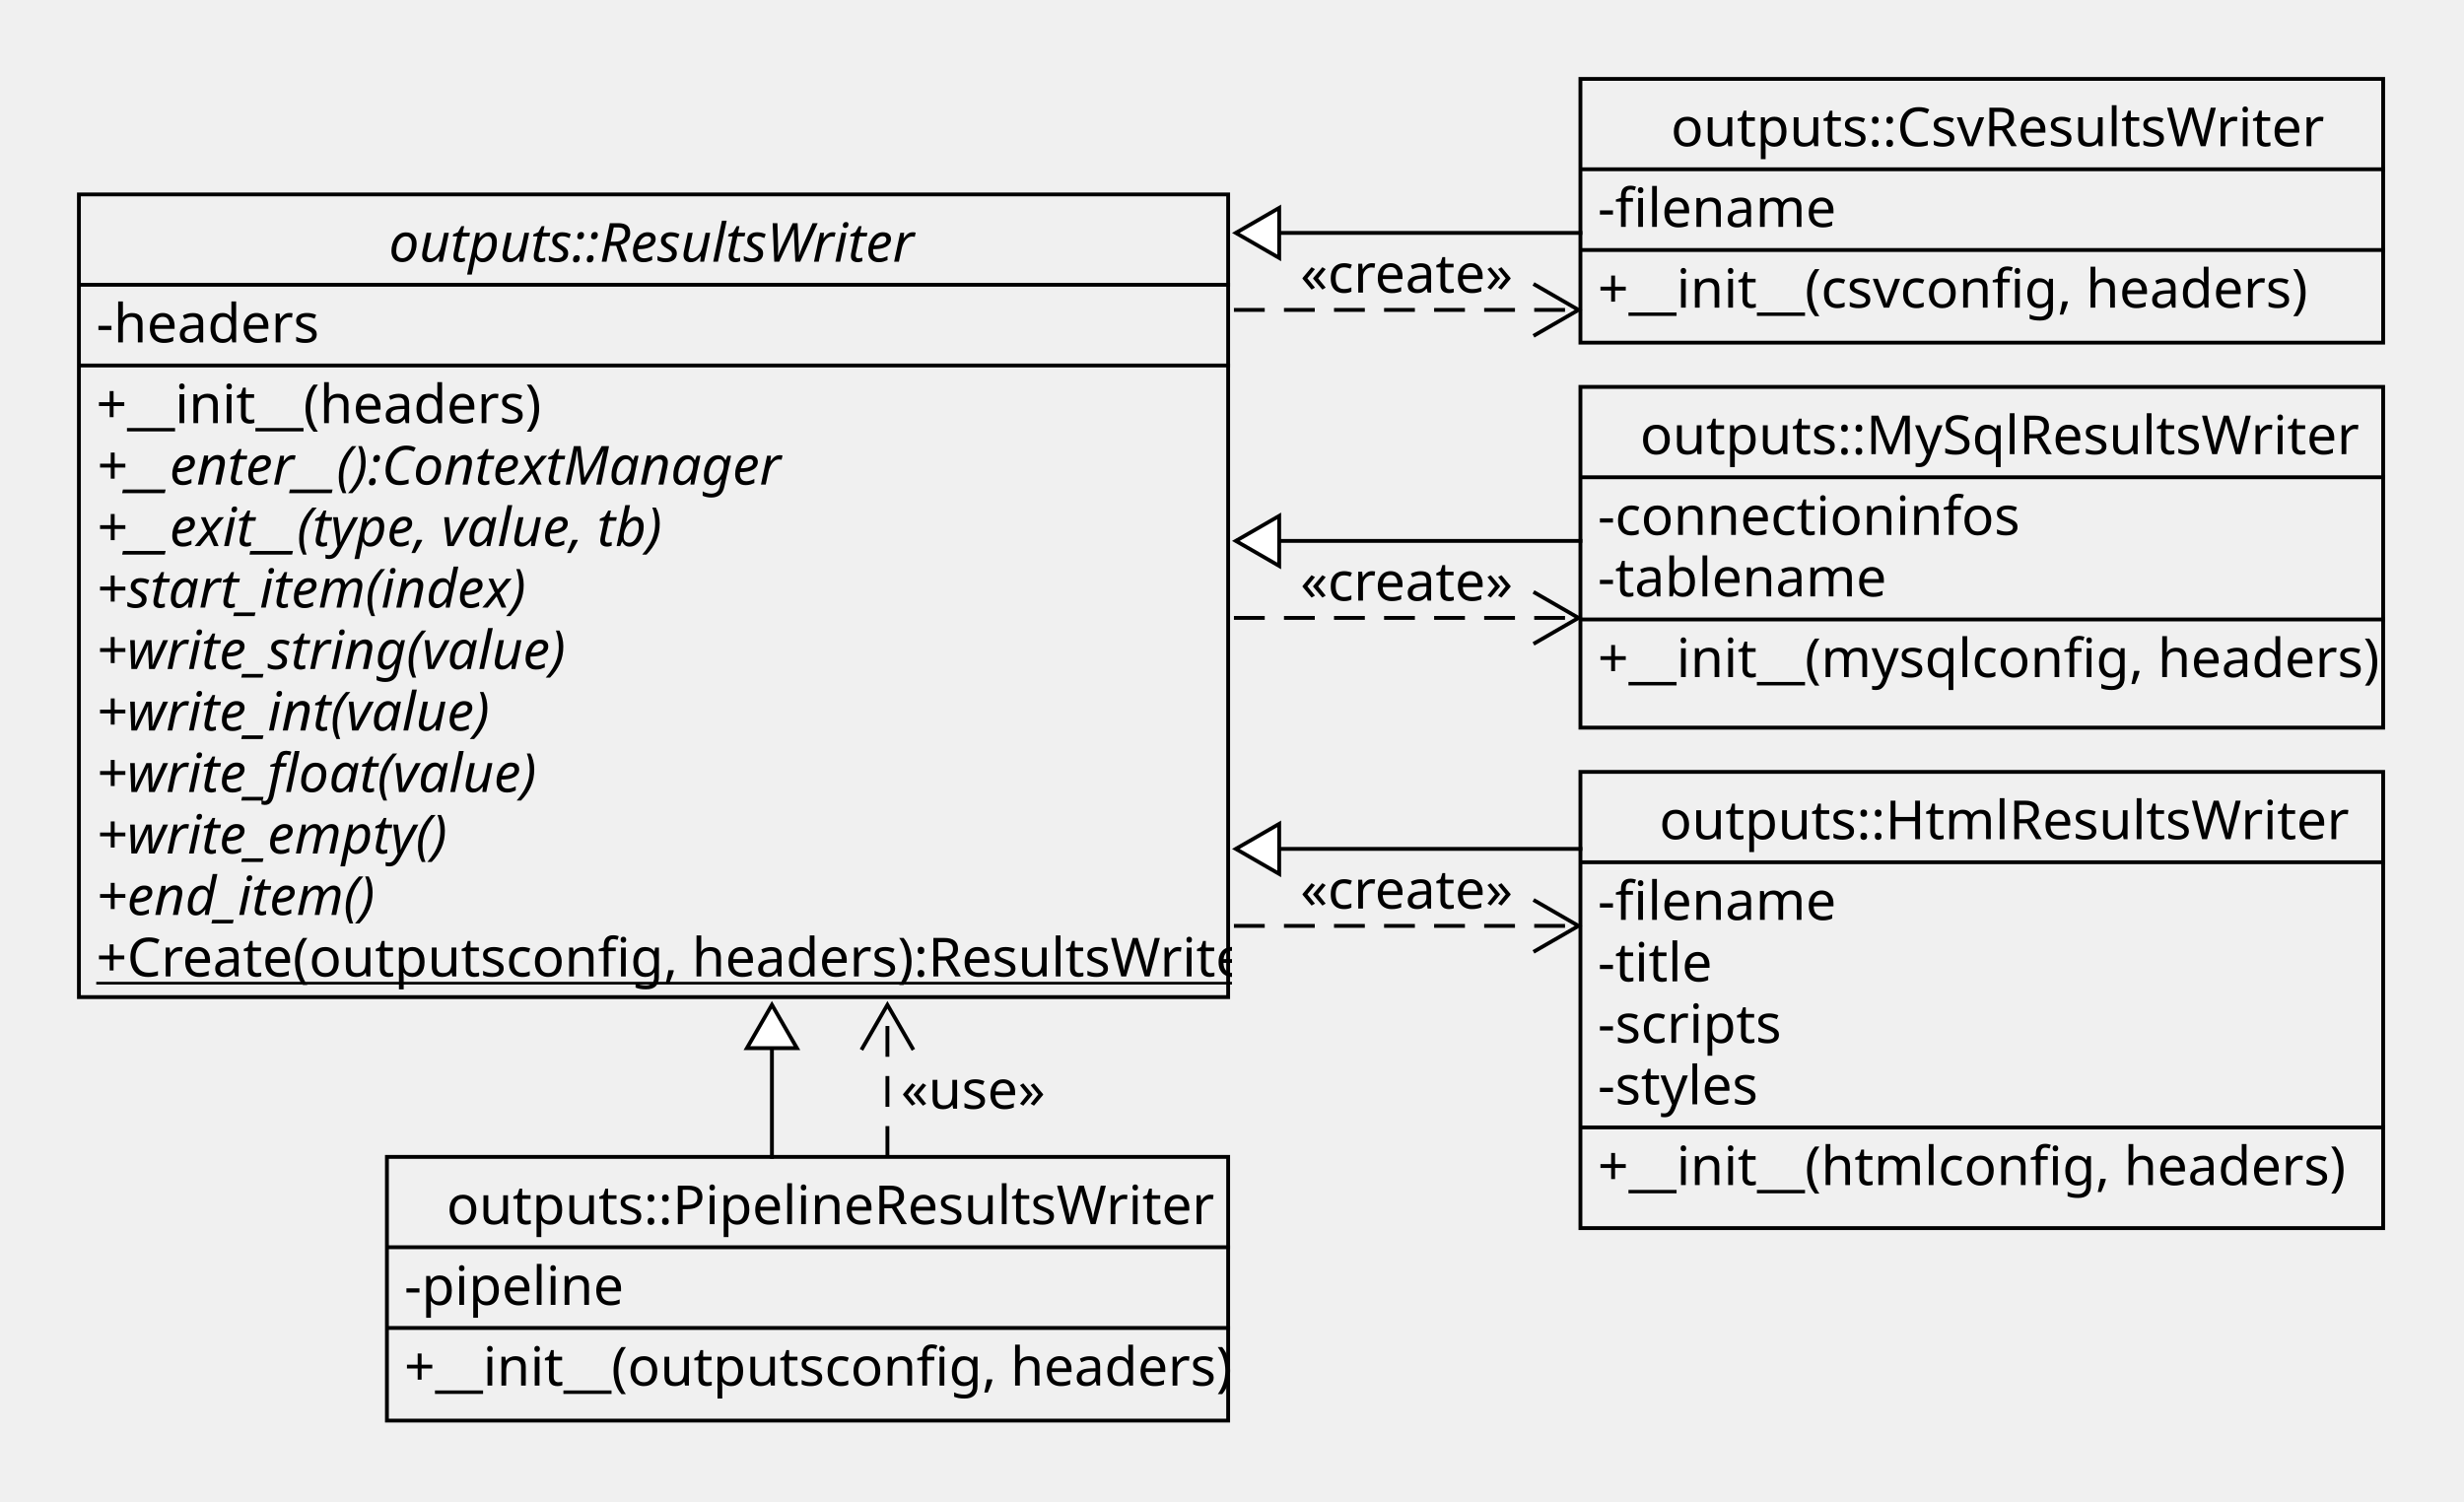
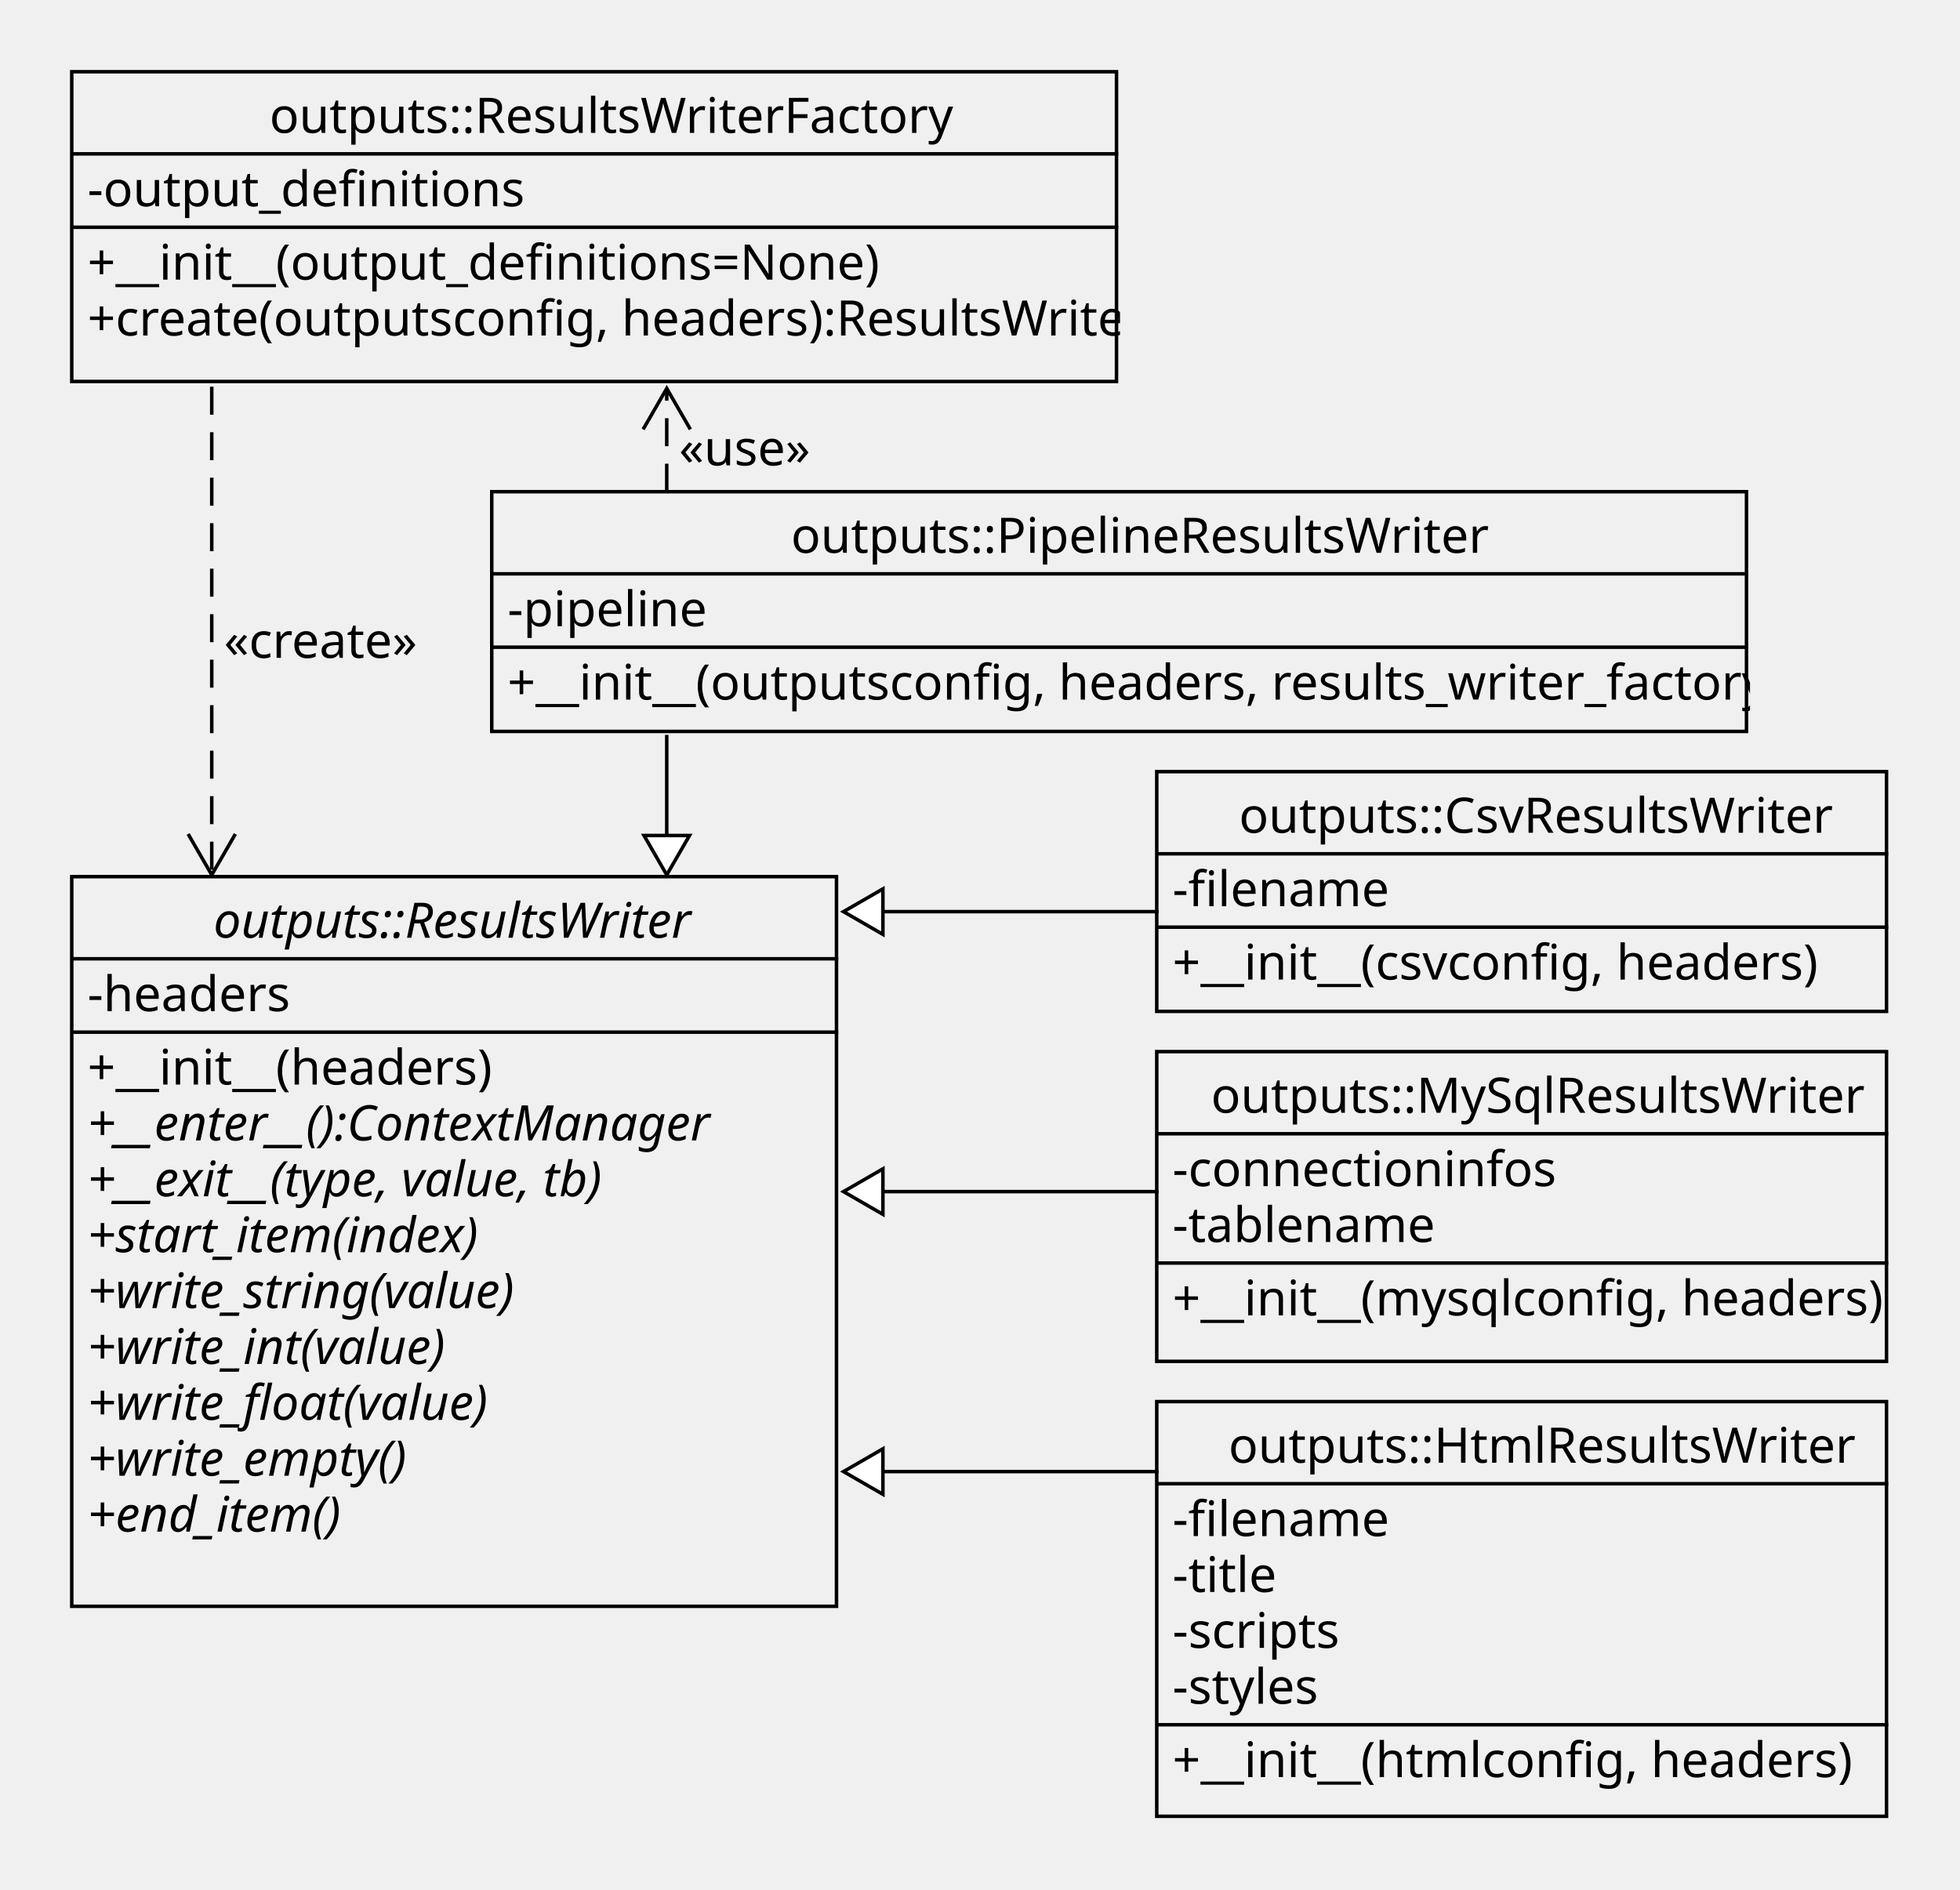
- <svg xmlns="http://www.w3.org/2000/svg" fill-opacity="1" color-rendering="auto" color-interpolation="auto" text-rendering="auto" stroke="black" stroke-linecap="square" width="640" stroke-miterlimit="10" shape-rendering="auto" stroke-opacity="1" fill="black" stroke-dasharray="none" font-weight="normal" stroke-width="1" viewBox="10 130 640 390" height="390" font-family="'Dialog'" font-style="normal" stroke-linejoin="miter" font-size="12px" stroke-dashoffset="0" image-rendering="auto">
+ <svg xmlns="http://www.w3.org/2000/svg" fill-opacity="1" color-rendering="auto" color-interpolation="auto" text-rendering="auto" stroke="black" stroke-linecap="square" width="560" stroke-miterlimit="10" shape-rendering="auto" stroke-opacity="1" fill="black" stroke-dasharray="none" font-weight="normal" stroke-width="1" viewBox="450 210 560 540" height="540" font-family="'Dialog'" font-style="normal" stroke-linejoin="miter" font-size="12px" stroke-dashoffset="0" image-rendering="auto">
  <defs id="genericDefs" />
  <g>
    <defs id="defs1">
      <clipPath clipPathUnits="userSpaceOnUse" id="clipPath1">
        <path d="M0 0 L2147483647 0 L2147483647 2147483647 L0 2147483647 L0 0 Z" />
      </clipPath>
      <clipPath clipPathUnits="userSpaceOnUse" id="clipPath2">
-         <path d="M0 0 L0 70 L220 70 L220 0 Z" />
+         <path d="M0 0 L0 90 L300 90 L300 0 Z" />
      </clipPath>
      <clipPath clipPathUnits="userSpaceOnUse" id="clipPath3">
+         <path d="M0 0 L0 70 L360 70 L360 0 Z" />
+       </clipPath>
+       <clipPath clipPathUnits="userSpaceOnUse" id="clipPath4">
        <path d="M0 0 L0 120 L210 120 L210 0 Z" />
      </clipPath>
-       <clipPath clipPathUnits="userSpaceOnUse" id="clipPath4">
+       <clipPath clipPathUnits="userSpaceOnUse" id="clipPath5">
        <path d="M0 0 L0 90 L210 90 L210 0 Z" />
      </clipPath>
-       <clipPath clipPathUnits="userSpaceOnUse" id="clipPath5">
+       <clipPath clipPathUnits="userSpaceOnUse" id="clipPath6">
        <path d="M0 0 L0 70 L210 70 L210 0 Z" />
      </clipPath>
-       <clipPath clipPathUnits="userSpaceOnUse" id="clipPath6">
-         <path d="M0 0 L0 210 L300 210 L300 0 Z" />
-       </clipPath>
      <clipPath clipPathUnits="userSpaceOnUse" id="clipPath7">
-         <path d="M0 0 L0 70 L70 70 L70 0 Z" />
+         <path d="M0 0 L0 210 L220 210 L220 0 Z" />
      </clipPath>
      <clipPath clipPathUnits="userSpaceOnUse" id="clipPath8">
-         <path d="M0 0 L0 40 L120 40 L120 0 Z" />
+         <path d="M0 0 L0 60 L70 60 L70 0 Z" />
      </clipPath>
      <clipPath clipPathUnits="userSpaceOnUse" id="clipPath9">
+         <path d="M0 0 L0 170 L80 170 L80 0 Z" />
+       </clipPath>
+       <clipPath clipPathUnits="userSpaceOnUse" id="clipPath10">
        <path d="M0 0 L0 70 L30 70 L30 0 Z" />
      </clipPath>
-       <clipPath clipPathUnits="userSpaceOnUse" id="clipPath10">
+       <clipPath clipPathUnits="userSpaceOnUse" id="clipPath11">
        <path d="M0 0 L0 30 L120 30 L120 0 Z" />
      </clipPath>
    </defs>
-     <g fill="rgb(255,255,255)" fill-opacity="0" transform="translate(110,430)" stroke-opacity="0" stroke="rgb(255,255,255)">
-       <rect x="0.5" width="218.5" height="68.5" y="0.5" clip-path="url(#clipPath2)" stroke="none" />
+     <g fill="rgb(255,255,255)" fill-opacity="0" transform="translate(470,230)" stroke-opacity="0" stroke="rgb(255,255,255)">
+       <rect x="0.5" width="298.5" height="88.5" y="0.5" clip-path="url(#clipPath2)" stroke="none" />
    </g>
-     <g transform="translate(110,430)">
-       <rect fill="none" x="0.5" width="218.5" height="68.5" y="0.5" clip-path="url(#clipPath2)" />
-       <text x="16" font-size="14px" y="17.969" clip-path="url(#clipPath2)" font-family="sans-serif" stroke="none" xml:space="preserve">outputs::PipelineResultsWriter</text>
-       <path fill="none" d="M1 23.969 L219 23.969" clip-path="url(#clipPath2)" />
-       <text x="5" font-size="14px" y="38.938" clip-path="url(#clipPath2)" font-family="sans-serif" stroke="none" xml:space="preserve">-pipeline</text>
-       <path fill="none" d="M1 44.938 L219 44.938" clip-path="url(#clipPath2)" />
-       <text x="5" font-size="14px" y="59.906" clip-path="url(#clipPath2)" font-family="sans-serif" stroke="none" xml:space="preserve">+__init__(outputsconfig, headers)</text>
+     <g transform="translate(470,230)">
+       <rect fill="none" x="0.5" width="298.5" height="88.5" y="0.5" clip-path="url(#clipPath2)" />
+       <text x="57" font-size="14px" y="17.969" clip-path="url(#clipPath2)" font-family="sans-serif" stroke="none" xml:space="preserve">outputs::ResultsWriterFactory</text>
+       <path fill="none" d="M1 23.969 L299 23.969" clip-path="url(#clipPath2)" />
+       <text x="5" font-size="14px" y="38.938" clip-path="url(#clipPath2)" font-family="sans-serif" stroke="none" xml:space="preserve">-output_definitions</text>
+       <path fill="none" d="M1 44.938 L299 44.938" clip-path="url(#clipPath2)" />
+       <text x="5" font-size="14px" y="59.906" clip-path="url(#clipPath2)" font-family="sans-serif" stroke="none" xml:space="preserve">+__init__(output_definitions=None)</text>
+       <text x="5" font-size="14px" y="75.875" clip-path="url(#clipPath2)" font-family="sans-serif" stroke="none" xml:space="preserve">+create(outputsconfig, headers):ResultsWriter</text>
    </g>
-     <g fill="rgb(255,255,255)" fill-opacity="0" transform="translate(420,330)" stroke-opacity="0" stroke="rgb(255,255,255)">
-       <rect x="0.5" width="208.5" height="118.5" y="0.5" clip-path="url(#clipPath3)" stroke="none" />
+     <g fill="rgb(255,255,255)" fill-opacity="0" transform="translate(590,350)" stroke-opacity="0" stroke="rgb(255,255,255)">
+       <rect x="0.5" width="358.5" height="68.5" y="0.5" clip-path="url(#clipPath3)" stroke="none" />
    </g>
-     <g transform="translate(420,330)">
-       <rect fill="none" x="0.5" width="208.5" height="118.5" y="0.5" clip-path="url(#clipPath3)" />
-       <text x="21" font-size="14px" y="17.969" clip-path="url(#clipPath3)" font-family="sans-serif" stroke="none" xml:space="preserve">outputs::HtmlResultsWriter</text>
-       <path fill="none" d="M1 23.969 L209 23.969" clip-path="url(#clipPath3)" />
-       <text x="5" font-size="14px" y="38.938" clip-path="url(#clipPath3)" font-family="sans-serif" stroke="none" xml:space="preserve">-filename</text>
-       <text x="5" font-size="14px" y="54.906" clip-path="url(#clipPath3)" font-family="sans-serif" stroke="none" xml:space="preserve">-title</text>
-       <text x="5" font-size="14px" y="70.875" clip-path="url(#clipPath3)" font-family="sans-serif" stroke="none" xml:space="preserve">-scripts</text>
-       <text x="5" font-size="14px" y="86.844" clip-path="url(#clipPath3)" font-family="sans-serif" stroke="none" xml:space="preserve">-styles</text>
-       <path fill="none" d="M1 92.844 L209 92.844" clip-path="url(#clipPath3)" />
-       <text x="5" font-size="14px" y="107.812" clip-path="url(#clipPath3)" font-family="sans-serif" stroke="none" xml:space="preserve">+__init__(htmlconfig, headers)</text>
+     <g transform="translate(590,350)">
+       <rect fill="none" x="0.5" width="358.5" height="68.5" y="0.5" clip-path="url(#clipPath3)" />
+       <text x="86" font-size="14px" y="17.969" clip-path="url(#clipPath3)" font-family="sans-serif" stroke="none" xml:space="preserve">outputs::PipelineResultsWriter</text>
+       <path fill="none" d="M1 23.969 L359 23.969" clip-path="url(#clipPath3)" />
+       <text x="5" font-size="14px" y="38.938" clip-path="url(#clipPath3)" font-family="sans-serif" stroke="none" xml:space="preserve">-pipeline</text>
+       <path fill="none" d="M1 44.938 L359 44.938" clip-path="url(#clipPath3)" />
+       <text x="5" font-size="14px" y="59.906" clip-path="url(#clipPath3)" font-family="sans-serif" stroke="none" xml:space="preserve">+__init__(outputsconfig, headers, results_writer_factory)</text>
    </g>
-     <g fill="rgb(255,255,255)" fill-opacity="0" transform="translate(420,230)" stroke-opacity="0" stroke="rgb(255,255,255)">
-       <rect x="0.5" width="208.5" height="88.5" y="0.5" clip-path="url(#clipPath4)" stroke="none" />
+     <g fill="rgb(255,255,255)" fill-opacity="0" transform="translate(780,610)" stroke-opacity="0" stroke="rgb(255,255,255)">
+       <rect x="0.5" width="208.5" height="118.5" y="0.5" clip-path="url(#clipPath4)" stroke="none" />
    </g>
-     <g transform="translate(420,230)">
-       <rect fill="none" x="0.5" width="208.5" height="88.5" y="0.5" clip-path="url(#clipPath4)" />
-       <text x="16" font-size="14px" y="17.969" clip-path="url(#clipPath4)" font-family="sans-serif" stroke="none" xml:space="preserve">outputs::MySqlResultsWriter</text>
+     <g transform="translate(780,610)">
+       <rect fill="none" x="0.5" width="208.5" height="118.5" y="0.5" clip-path="url(#clipPath4)" />
+       <text x="21" font-size="14px" y="17.969" clip-path="url(#clipPath4)" font-family="sans-serif" stroke="none" xml:space="preserve">outputs::HtmlResultsWriter</text>
      <path fill="none" d="M1 23.969 L209 23.969" clip-path="url(#clipPath4)" />
-       <text x="5" font-size="14px" y="38.938" clip-path="url(#clipPath4)" font-family="sans-serif" stroke="none" xml:space="preserve">-connectioninfos</text>
-       <text x="5" font-size="14px" y="54.906" clip-path="url(#clipPath4)" font-family="sans-serif" stroke="none" xml:space="preserve">-tablename</text>
-       <path fill="none" d="M1 60.906 L209 60.906" clip-path="url(#clipPath4)" />
-       <text x="5" font-size="14px" y="75.875" clip-path="url(#clipPath4)" font-family="sans-serif" stroke="none" xml:space="preserve">+__init__(mysqlconfig, headers)</text>
+       <text x="5" font-size="14px" y="38.938" clip-path="url(#clipPath4)" font-family="sans-serif" stroke="none" xml:space="preserve">-filename</text>
+       <text x="5" font-size="14px" y="54.906" clip-path="url(#clipPath4)" font-family="sans-serif" stroke="none" xml:space="preserve">-title</text>
+       <text x="5" font-size="14px" y="70.875" clip-path="url(#clipPath4)" font-family="sans-serif" stroke="none" xml:space="preserve">-scripts</text>
+       <text x="5" font-size="14px" y="86.844" clip-path="url(#clipPath4)" font-family="sans-serif" stroke="none" xml:space="preserve">-styles</text>
+       <path fill="none" d="M1 92.844 L209 92.844" clip-path="url(#clipPath4)" />
+       <text x="5" font-size="14px" y="107.812" clip-path="url(#clipPath4)" font-family="sans-serif" stroke="none" xml:space="preserve">+__init__(htmlconfig, headers)</text>
    </g>
-     <g fill="rgb(255,255,255)" fill-opacity="0" transform="translate(420,150)" stroke-opacity="0" stroke="rgb(255,255,255)">
-       <rect x="0.5" width="208.5" height="68.5" y="0.5" clip-path="url(#clipPath5)" stroke="none" />
+     <g fill="rgb(255,255,255)" fill-opacity="0" transform="translate(780,510)" stroke-opacity="0" stroke="rgb(255,255,255)">
+       <rect x="0.5" width="208.5" height="88.5" y="0.5" clip-path="url(#clipPath5)" stroke="none" />
    </g>
-     <g transform="translate(420,150)">
-       <rect fill="none" x="0.5" width="208.5" height="68.5" y="0.5" clip-path="url(#clipPath5)" />
-       <text x="24" font-size="14px" y="17.969" clip-path="url(#clipPath5)" font-family="sans-serif" stroke="none" xml:space="preserve">outputs::CsvResultsWriter</text>
+     <g transform="translate(780,510)">
+       <rect fill="none" x="0.5" width="208.5" height="88.5" y="0.5" clip-path="url(#clipPath5)" />
+       <text x="16" font-size="14px" y="17.969" clip-path="url(#clipPath5)" font-family="sans-serif" stroke="none" xml:space="preserve">outputs::MySqlResultsWriter</text>
      <path fill="none" d="M1 23.969 L209 23.969" clip-path="url(#clipPath5)" />
-       <text x="5" font-size="14px" y="38.938" clip-path="url(#clipPath5)" font-family="sans-serif" stroke="none" xml:space="preserve">-filename</text>
-       <path fill="none" d="M1 44.938 L209 44.938" clip-path="url(#clipPath5)" />
-       <text x="5" font-size="14px" y="59.906" clip-path="url(#clipPath5)" font-family="sans-serif" stroke="none" xml:space="preserve">+__init__(csvconfig, headers)</text>
+       <text x="5" font-size="14px" y="38.938" clip-path="url(#clipPath5)" font-family="sans-serif" stroke="none" xml:space="preserve">-connectioninfos</text>
+       <text x="5" font-size="14px" y="54.906" clip-path="url(#clipPath5)" font-family="sans-serif" stroke="none" xml:space="preserve">-tablename</text>
+       <path fill="none" d="M1 60.906 L209 60.906" clip-path="url(#clipPath5)" />
+       <text x="5" font-size="14px" y="75.875" clip-path="url(#clipPath5)" font-family="sans-serif" stroke="none" xml:space="preserve">+__init__(mysqlconfig, headers)</text>
    </g>
-     <g fill="rgb(255,255,255)" fill-opacity="0" transform="translate(30,180)" stroke-opacity="0" stroke="rgb(255,255,255)">
-       <rect x="0.5" width="298.5" height="208.5" y="0.5" clip-path="url(#clipPath6)" stroke="none" />
+     <g fill="rgb(255,255,255)" fill-opacity="0" transform="translate(780,430)" stroke-opacity="0" stroke="rgb(255,255,255)">
+       <rect x="0.5" width="208.5" height="68.5" y="0.5" clip-path="url(#clipPath6)" stroke="none" />
    </g>
-     <g transform="translate(30,180)">
-       <rect fill="none" x="0.5" width="298.5" height="208.5" y="0.5" clip-path="url(#clipPath6)" />
-       <text x="81" font-size="14px" y="17.969" clip-path="url(#clipPath6)" font-family="sans-serif" font-style="italic" stroke="none" xml:space="preserve">outputs::ResultsWriter</text>
-       <path fill="none" d="M1 23.969 L299 23.969" clip-path="url(#clipPath6)" />
-       <text x="5" font-size="14px" y="38.938" clip-path="url(#clipPath6)" font-family="sans-serif" stroke="none" xml:space="preserve">-headers</text>
-       <path fill="none" d="M1 44.938 L299 44.938" clip-path="url(#clipPath6)" />
-       <text x="5" font-size="14px" y="59.906" clip-path="url(#clipPath6)" font-family="sans-serif" stroke="none" xml:space="preserve">+__init__(headers)</text>
-       <text x="5" font-size="14px" y="75.875" clip-path="url(#clipPath6)" font-family="sans-serif" font-style="italic" stroke="none" xml:space="preserve">+__enter__():ContextManager</text>
-       <text x="5" font-size="14px" y="91.844" clip-path="url(#clipPath6)" font-family="sans-serif" font-style="italic" stroke="none" xml:space="preserve">+__exit__(type, value, tb)</text>
-       <text x="5" font-size="14px" y="107.812" clip-path="url(#clipPath6)" font-family="sans-serif" font-style="italic" stroke="none" xml:space="preserve">+start_item(index)</text>
-       <text x="5" font-size="14px" y="123.781" clip-path="url(#clipPath6)" font-family="sans-serif" font-style="italic" stroke="none" xml:space="preserve">+write_string(value)</text>
-       <text x="5" font-size="14px" y="139.75" clip-path="url(#clipPath6)" font-family="sans-serif" font-style="italic" stroke="none" xml:space="preserve">+write_int(value)</text>
-       <text x="5" font-size="14px" y="155.719" clip-path="url(#clipPath6)" font-family="sans-serif" font-style="italic" stroke="none" xml:space="preserve">+write_float(value)</text>
-       <text x="5" font-size="14px" y="171.688" clip-path="url(#clipPath6)" font-family="sans-serif" font-style="italic" stroke="none" xml:space="preserve">+write_empty()</text>
-       <text x="5" font-size="14px" y="187.656" clip-path="url(#clipPath6)" font-family="sans-serif" font-style="italic" stroke="none" xml:space="preserve">+end_item()</text>
-       <text x="5" font-size="14px" y="203.625" text-decoration="underline" clip-path="url(#clipPath6)" font-family="sans-serif" stroke="none" xml:space="preserve">+Create(outputsconfig, headers):ResultsWriter</text>
+     <g transform="translate(780,430)">
+       <rect fill="none" x="0.5" width="208.5" height="68.5" y="0.5" clip-path="url(#clipPath6)" />
+       <text x="24" font-size="14px" y="17.969" clip-path="url(#clipPath6)" font-family="sans-serif" stroke="none" xml:space="preserve">outputs::CsvResultsWriter</text>
+       <path fill="none" d="M1 23.969 L209 23.969" clip-path="url(#clipPath6)" />
+       <text x="5" font-size="14px" y="38.938" clip-path="url(#clipPath6)" font-family="sans-serif" stroke="none" xml:space="preserve">-filename</text>
+       <path fill="none" d="M1 44.938 L209 44.938" clip-path="url(#clipPath6)" />
+       <text x="5" font-size="14px" y="59.906" clip-path="url(#clipPath6)" font-family="sans-serif" stroke="none" xml:space="preserve">+__init__(csvconfig, headers)</text>
    </g>
-     <g stroke-dasharray="8,5" stroke-miterlimit="5" transform="translate(230,380)" stroke-linecap="butt">
-       <path fill="none" d="M10.5 50.5 L10.5 11.5" clip-path="url(#clipPath7)" />
-       <path fill="none" stroke-miterlimit="10" stroke-dasharray="none" d="M17 22.258 L10.5 11 L4 22.258" clip-path="url(#clipPath7)" stroke-linecap="square" />
+     <g fill="rgb(255,255,255)" fill-opacity="0" transform="translate(470,460)" stroke-opacity="0" stroke="rgb(255,255,255)">
+       <rect x="0.5" width="218.5" height="208.5" y="0.5" clip-path="url(#clipPath7)" stroke="none" />
    </g>
-     <g font-family="sans-serif" font-size="14px" transform="translate(230,380)">
-       <text x="14" xml:space="preserve" y="37.984" clip-path="url(#clipPath7)" stroke="none">«use»</text>
+     <g transform="translate(470,460)">
+       <rect fill="none" x="0.5" width="218.5" height="208.5" y="0.5" clip-path="url(#clipPath7)" />
+       <text x="41" font-size="14px" y="17.969" clip-path="url(#clipPath7)" font-family="sans-serif" font-style="italic" stroke="none" xml:space="preserve">outputs::ResultsWriter</text>
+       <path fill="none" d="M1 23.969 L219 23.969" clip-path="url(#clipPath7)" />
+       <text x="5" font-size="14px" y="38.938" clip-path="url(#clipPath7)" font-family="sans-serif" stroke="none" xml:space="preserve">-headers</text>
+       <path fill="none" d="M1 44.938 L219 44.938" clip-path="url(#clipPath7)" />
+       <text x="5" font-size="14px" y="59.906" clip-path="url(#clipPath7)" font-family="sans-serif" stroke="none" xml:space="preserve">+__init__(headers)</text>
+       <text x="5" font-size="14px" y="75.875" clip-path="url(#clipPath7)" font-family="sans-serif" font-style="italic" stroke="none" xml:space="preserve">+__enter__():ContextManager</text>
+       <text x="5" font-size="14px" y="91.844" clip-path="url(#clipPath7)" font-family="sans-serif" font-style="italic" stroke="none" xml:space="preserve">+__exit__(type, value, tb)</text>
+       <text x="5" font-size="14px" y="107.812" clip-path="url(#clipPath7)" font-family="sans-serif" font-style="italic" stroke="none" xml:space="preserve">+start_item(index)</text>
+       <text x="5" font-size="14px" y="123.781" clip-path="url(#clipPath7)" font-family="sans-serif" font-style="italic" stroke="none" xml:space="preserve">+write_string(value)</text>
+       <text x="5" font-size="14px" y="139.75" clip-path="url(#clipPath7)" font-family="sans-serif" font-style="italic" stroke="none" xml:space="preserve">+write_int(value)</text>
+       <text x="5" font-size="14px" y="155.719" clip-path="url(#clipPath7)" font-family="sans-serif" font-style="italic" stroke="none" xml:space="preserve">+write_float(value)</text>
+       <text x="5" font-size="14px" y="171.688" clip-path="url(#clipPath7)" font-family="sans-serif" font-style="italic" stroke="none" xml:space="preserve">+write_empty()</text>
+       <text x="5" font-size="14px" y="187.656" clip-path="url(#clipPath7)" font-family="sans-serif" font-style="italic" stroke="none" xml:space="preserve">+end_item()</text>
    </g>
-     <g stroke-dasharray="8,5" stroke-miterlimit="5" transform="translate(320,350)" stroke-linecap="butt">
-       <path fill="none" d="M10.5 20.5 L99.5 20.5" clip-path="url(#clipPath8)" />
-       <path fill="none" stroke-miterlimit="10" stroke-dasharray="none" d="M88.742 27 L100 20.5 L88.742 14" clip-path="url(#clipPath8)" stroke-linecap="square" />
+     <g stroke-dasharray="8,5" stroke-miterlimit="5" transform="translate(630,310)" stroke-linecap="butt">
+       <path fill="none" d="M10.5 40.5 L10.5 11.5" clip-path="url(#clipPath8)" />
+       <path fill="none" stroke-miterlimit="10" stroke-dasharray="none" d="M17 22.258 L10.5 11 L4 22.258" clip-path="url(#clipPath8)" stroke-linecap="square" />
    </g>
-     <g font-family="sans-serif" font-size="14px" transform="translate(320,350)">
-       <text x="27.759" xml:space="preserve" y="16" clip-path="url(#clipPath8)" stroke="none">«create»</text>
+     <g font-family="sans-serif" font-size="14px" transform="translate(630,310)">
+       <text x="14" xml:space="preserve" y="32.984" clip-path="url(#clipPath8)" stroke="none">«use»</text>
    </g>
-     <g stroke-dasharray="8,5" stroke-miterlimit="5" transform="translate(320,270)" stroke-linecap="butt">
-       <path fill="none" d="M10.5 20.5 L99.5 20.5" clip-path="url(#clipPath8)" />
-       <path fill="none" stroke-miterlimit="10" stroke-dasharray="none" d="M88.742 27 L100 20.5 L88.742 14" clip-path="url(#clipPath8)" stroke-linecap="square" />
+     <g stroke-dasharray="8,5" stroke-miterlimit="5" transform="translate(500,310)" stroke-linecap="butt">
+       <path fill="none" d="M10.5 10.5 L10.5 149.5" clip-path="url(#clipPath9)" />
+       <path fill="none" stroke-miterlimit="10" stroke-dasharray="none" d="M4 138.742 L10.5 150 L17 138.742" clip-path="url(#clipPath9)" stroke-linecap="square" />
    </g>
-     <g font-family="sans-serif" font-size="14px" transform="translate(320,270)">
-       <text x="27.759" xml:space="preserve" y="16" clip-path="url(#clipPath8)" stroke="none">«create»</text>
+     <g font-family="sans-serif" font-size="14px" transform="translate(500,310)">
+       <text x="14" xml:space="preserve" y="87.984" clip-path="url(#clipPath9)" stroke="none">«create»</text>
    </g>
-     <g stroke-dasharray="8,5" stroke-miterlimit="5" transform="translate(320,190)" stroke-linecap="butt">
-       <path fill="none" d="M10.5 20.5 L99.5 20.5" clip-path="url(#clipPath8)" />
-       <path fill="none" stroke-miterlimit="10" stroke-dasharray="none" d="M88.742 27 L100 20.5 L88.742 14" clip-path="url(#clipPath8)" stroke-linecap="square" />
+     <g transform="translate(630,410)">
+       <path fill="none" d="M10.5 49.5 L10.5 10.5" clip-path="url(#clipPath10)" />
+       <path fill="white" d="M17 38.742 L10.5 50 L4 38.742 Z" clip-path="url(#clipPath10)" stroke="none" />
+       <path fill="none" d="M17 38.742 L10.5 50 L4 38.742 Z" clip-path="url(#clipPath10)" />
    </g>
-     <g font-family="sans-serif" font-size="14px" transform="translate(320,190)">
-       <text x="27.759" xml:space="preserve" y="16" clip-path="url(#clipPath8)" stroke="none">«create»</text>
+     <g transform="translate(680,620)">
+       <path fill="none" d="M11.5 10.5 L100.5 10.5" clip-path="url(#clipPath11)" />
+       <path fill="white" d="M22.258 17 L11 10.5 L22.258 4 Z" clip-path="url(#clipPath11)" stroke="none" />
+       <path fill="none" d="M22.258 17 L11 10.5 L22.258 4 Z" clip-path="url(#clipPath11)" />
    </g>
-     <g transform="translate(200,380)">
-       <path fill="none" d="M10.5 11.5 L10.5 50.5" clip-path="url(#clipPath9)" />
-       <path fill="white" d="M4 22.258 L10.5 11 L17 22.258 Z" clip-path="url(#clipPath9)" stroke="none" />
-       <path fill="none" d="M4 22.258 L10.5 11 L17 22.258 Z" clip-path="url(#clipPath9)" />
+     <g transform="translate(680,540)">
+       <path fill="none" d="M11.5 10.5 L100.5 10.5" clip-path="url(#clipPath11)" />
+       <path fill="white" d="M22.258 17 L11 10.5 L22.258 4 Z" clip-path="url(#clipPath11)" stroke="none" />
+       <path fill="none" d="M22.258 17 L11 10.5 L22.258 4 Z" clip-path="url(#clipPath11)" />
    </g>
-     <g transform="translate(320,340)">
-       <path fill="none" d="M11.5 10.5 L100.5 10.5" clip-path="url(#clipPath10)" />
-       <path fill="white" d="M22.258 17 L11 10.5 L22.258 4 Z" clip-path="url(#clipPath10)" stroke="none" />
-       <path fill="none" d="M22.258 17 L11 10.5 L22.258 4 Z" clip-path="url(#clipPath10)" />
-     </g>
-     <g transform="translate(320,260)">
-       <path fill="none" d="M11.5 10.5 L100.5 10.5" clip-path="url(#clipPath10)" />
-       <path fill="white" d="M22.258 17 L11 10.5 L22.258 4 Z" clip-path="url(#clipPath10)" stroke="none" />
-       <path fill="none" d="M22.258 17 L11 10.5 L22.258 4 Z" clip-path="url(#clipPath10)" />
-     </g>
-     <g transform="translate(320,180)">
-       <path fill="none" d="M11.5 10.5 L100.5 10.5" clip-path="url(#clipPath10)" />
-       <path fill="white" d="M22.258 17 L11 10.5 L22.258 4 Z" clip-path="url(#clipPath10)" stroke="none" />
-       <path fill="none" d="M22.258 17 L11 10.5 L22.258 4 Z" clip-path="url(#clipPath10)" />
+     <g transform="translate(680,460)">
+       <path fill="none" d="M11.5 10.5 L100.5 10.5" clip-path="url(#clipPath11)" />
+       <path fill="white" d="M22.258 17 L11 10.5 L22.258 4 Z" clip-path="url(#clipPath11)" stroke="none" />
+       <path fill="none" d="M22.258 17 L11 10.5 L22.258 4 Z" clip-path="url(#clipPath11)" />
    </g>
  </g>
</svg>
